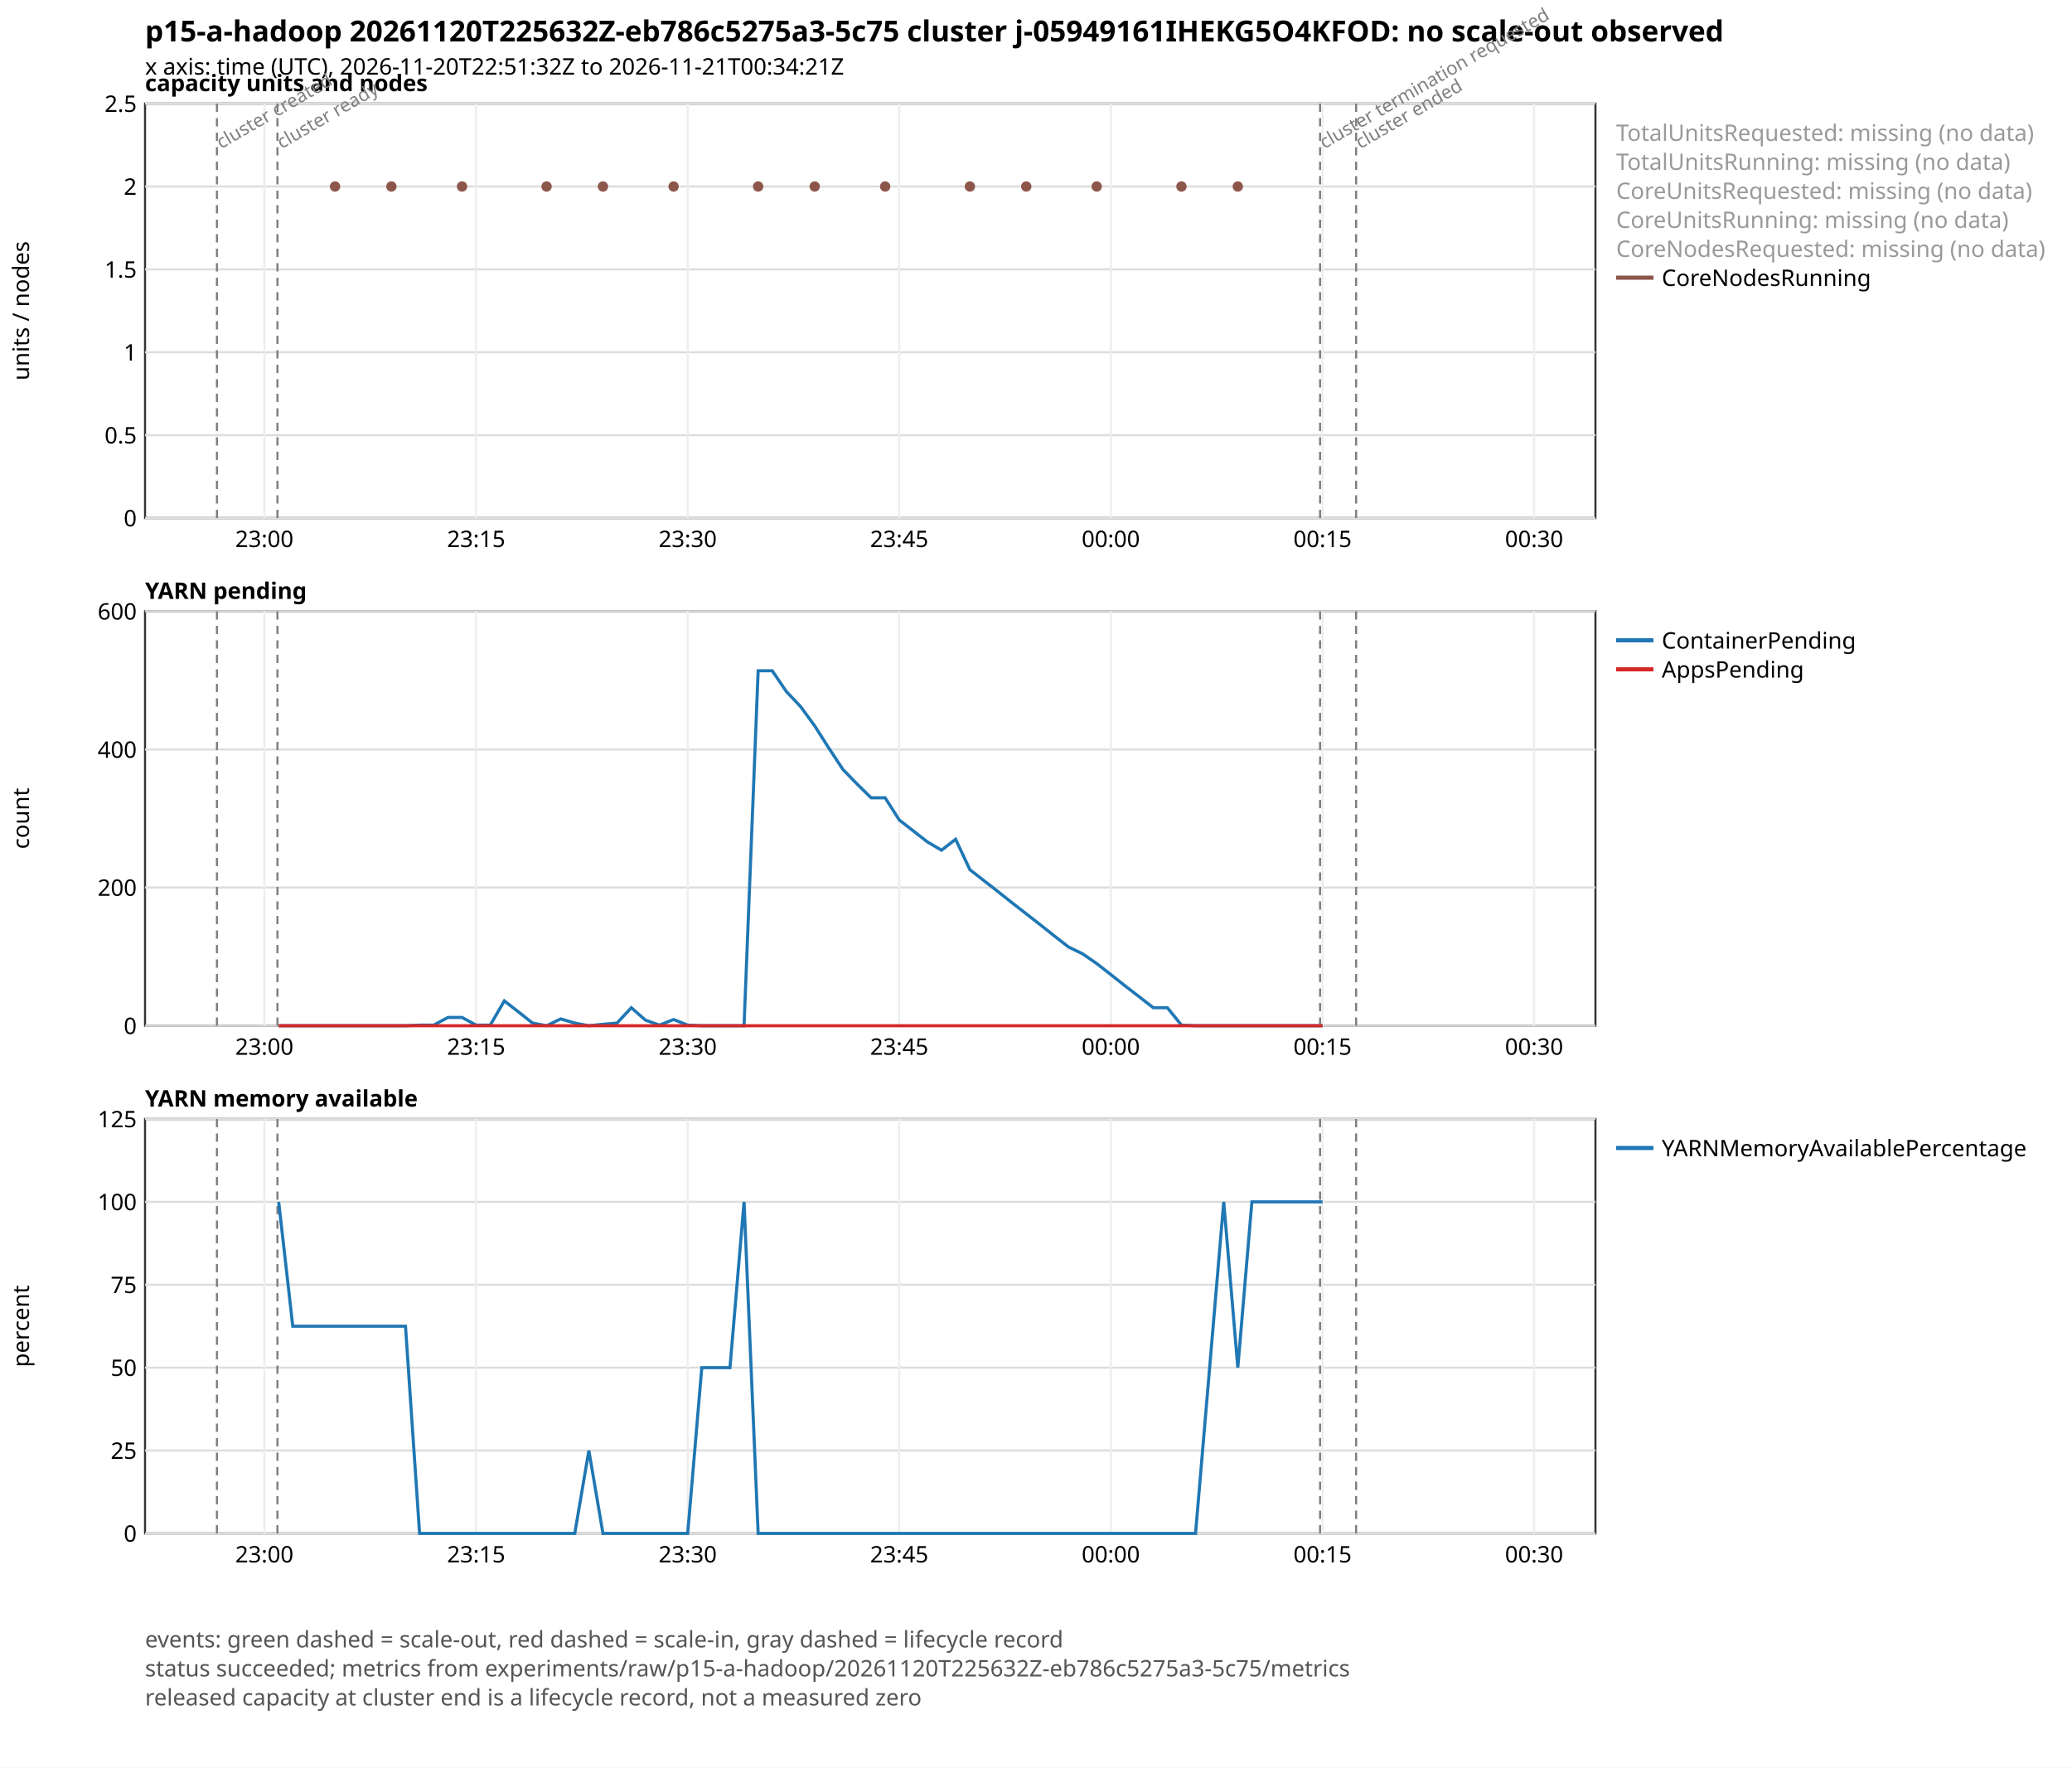
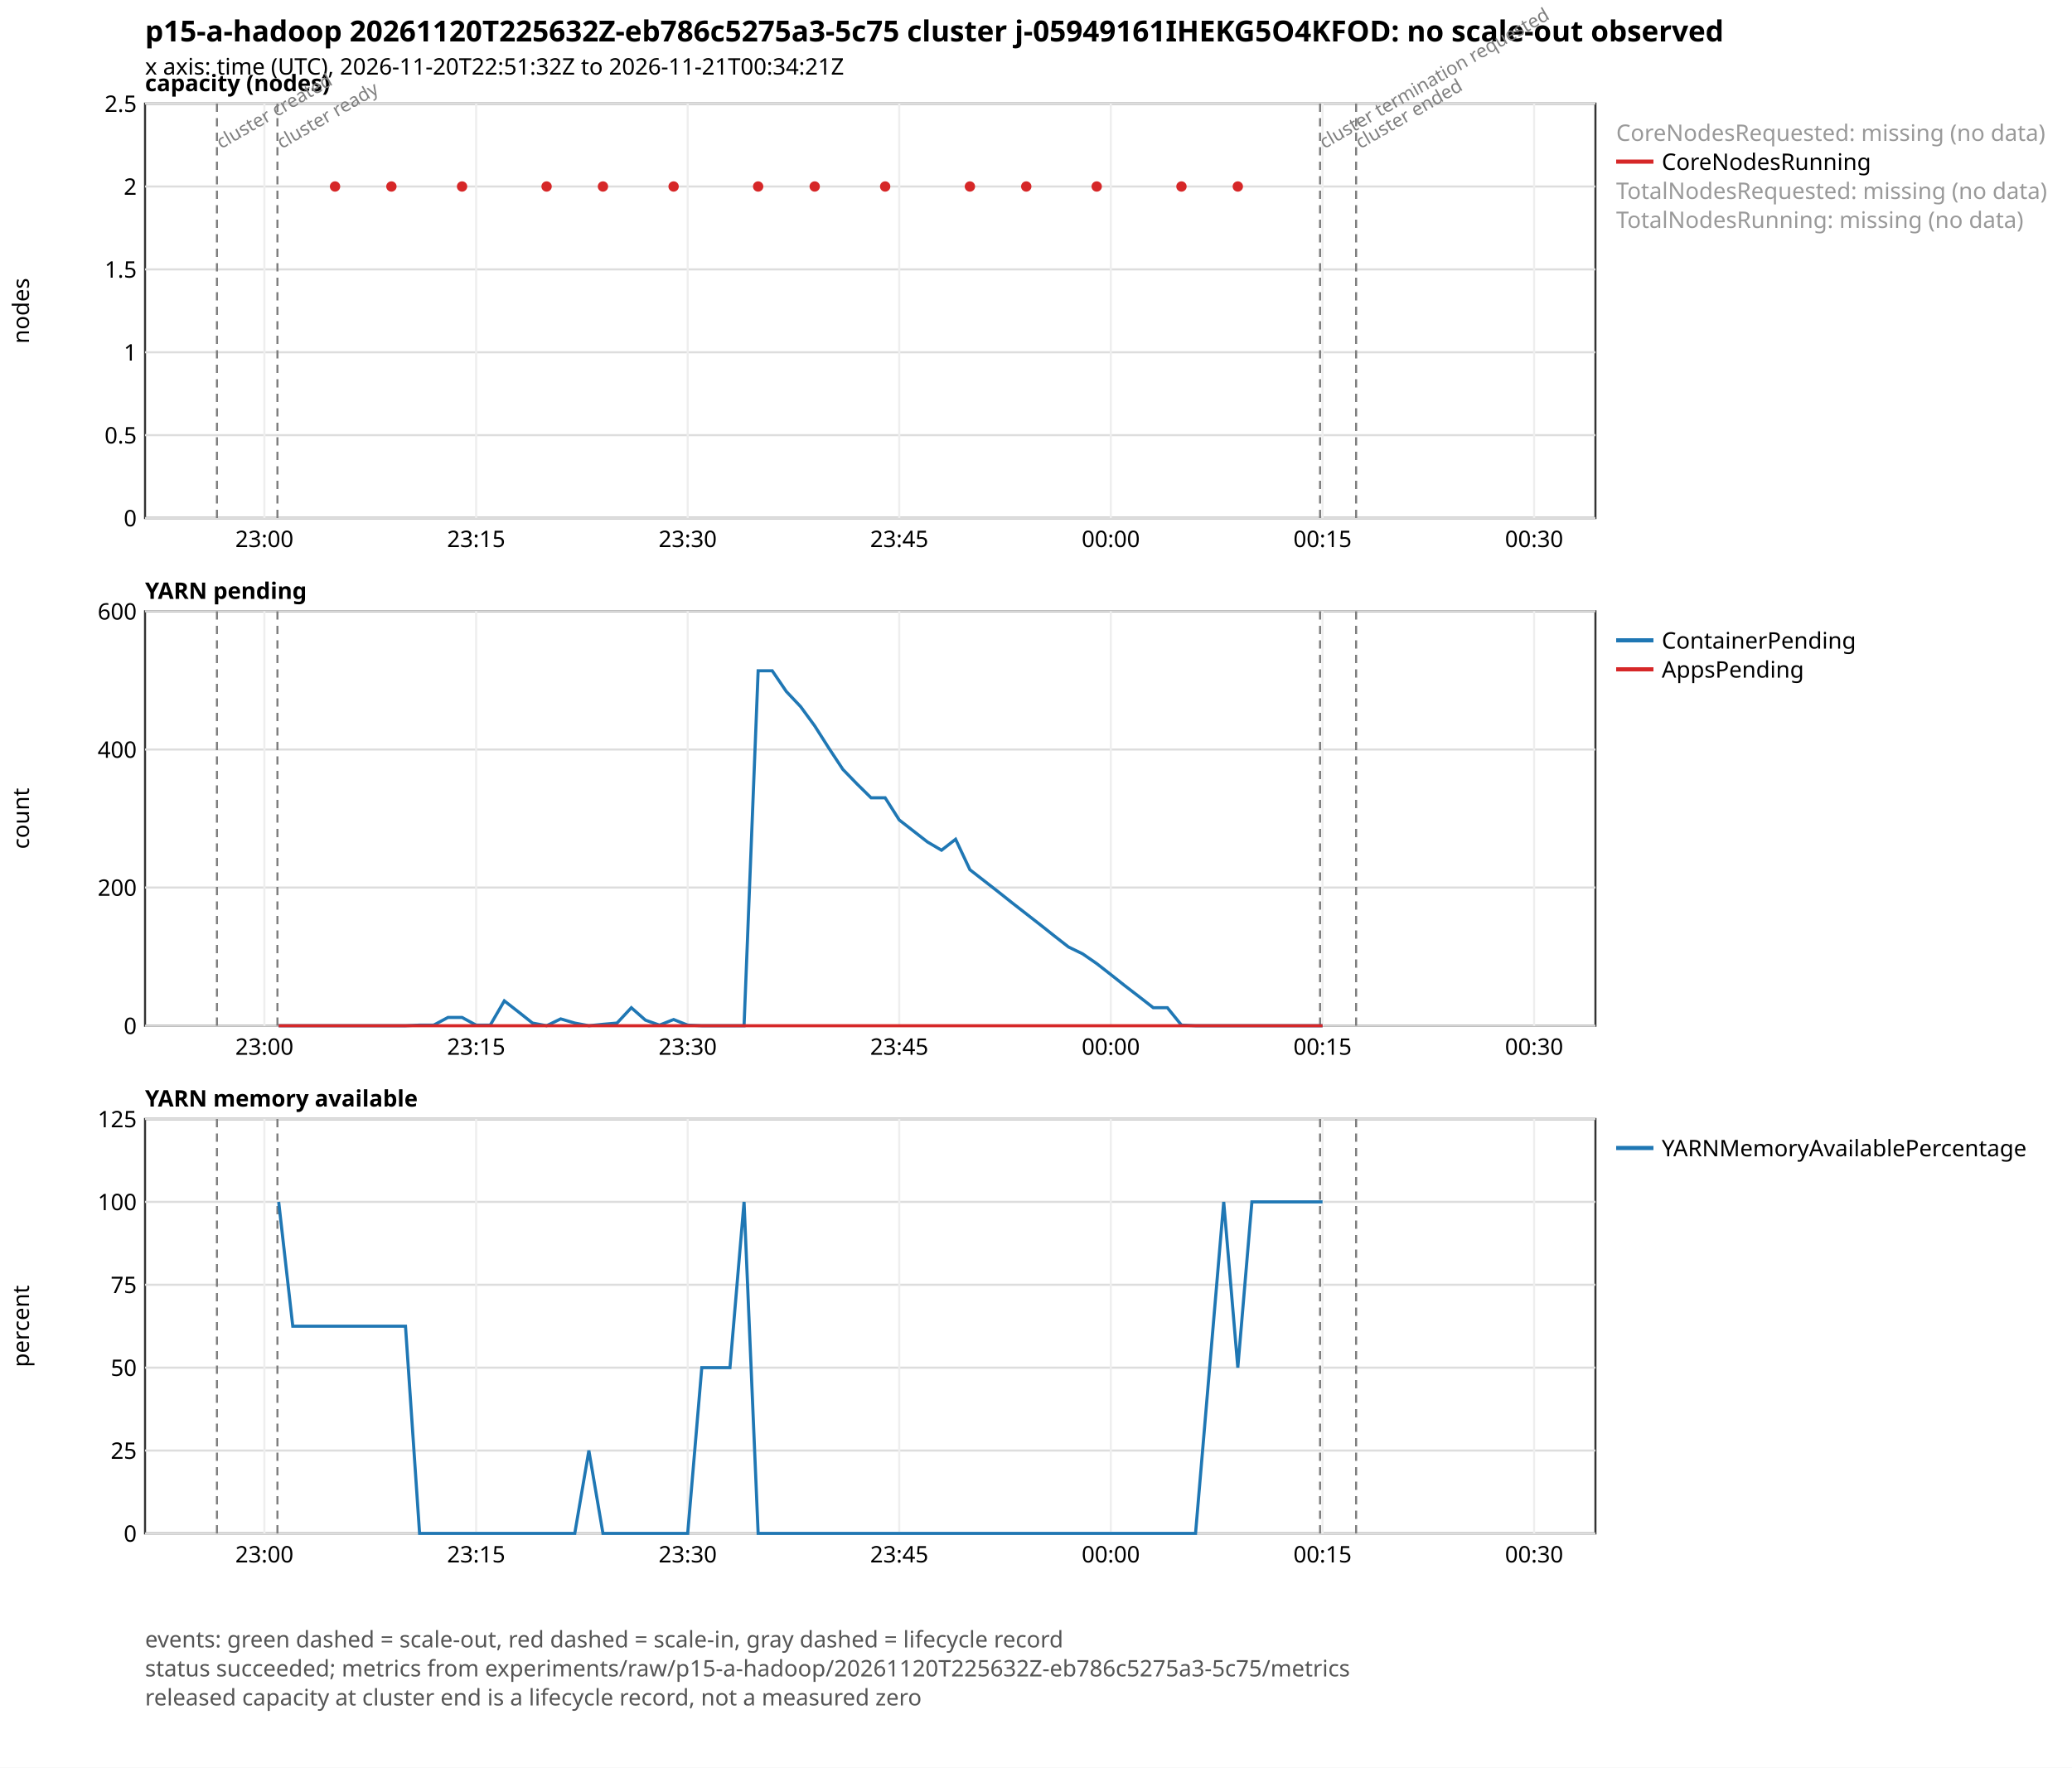
<svg xmlns="http://www.w3.org/2000/svg" width="1000" height="853" font-family="sans-serif" font-size="11">
  <rect x="0" y="0" width="1000" height="853" fill="white" />
  <text x="70" y="20" font-size="14" font-weight="bold">p15-a-hadoop 20261120T225632Z-eb786c5275a3-5c75 cluster j-05949161IHEKG5O4KFOD: no scale-out observed</text>
  <text x="70" y="36">x axis: time (UTC), 2026-11-20T22:51:32Z to 2026-11-21T00:34:21Z</text>
-   <text x="70" y="44" font-weight="bold">capacity units and nodes</text>
+   <text x="70" y="44" font-weight="bold">capacity (nodes)</text>
  <rect x="70" y="50" width="700" height="200" fill="none" stroke="#333" />
  <line x1="70" y1="250.0" x2="770" y2="250.0" stroke="#ddd" />
  <text x="66" y="254.0" text-anchor="end">0</text>
  <line x1="70" y1="210.0" x2="770" y2="210.0" stroke="#ddd" />
  <text x="66" y="214.0" text-anchor="end">0.5</text>
  <line x1="70" y1="170.0" x2="770" y2="170.0" stroke="#ddd" />
  <text x="66" y="174.0" text-anchor="end">1</text>
  <line x1="70" y1="130.0" x2="770" y2="130.0" stroke="#ddd" />
  <text x="66" y="134.0" text-anchor="end">1.5</text>
  <line x1="70" y1="90.0" x2="770" y2="90.0" stroke="#ddd" />
  <text x="66" y="94.0" text-anchor="end">2</text>
  <line x1="70" y1="50.0" x2="770" y2="50.0" stroke="#ddd" />
  <text x="66" y="54.0" text-anchor="end">2.5</text>
-   <text x="14" y="150" transform="rotate(-90 14 150)" text-anchor="middle">units / nodes</text>
+   <text x="14" y="150" transform="rotate(-90 14 150)" text-anchor="middle">nodes</text>
  <line x1="127.6" y1="50" x2="127.6" y2="250" stroke="#eee" />
  <text x="127.6" y="264" text-anchor="middle">23:00</text>
  <line x1="229.8" y1="50" x2="229.8" y2="250" stroke="#eee" />
  <text x="229.8" y="264" text-anchor="middle">23:15</text>
  <line x1="331.9" y1="50" x2="331.9" y2="250" stroke="#eee" />
  <text x="331.9" y="264" text-anchor="middle">23:30</text>
  <line x1="434.0" y1="50" x2="434.0" y2="250" stroke="#eee" />
  <text x="434.0" y="264" text-anchor="middle">23:45</text>
  <line x1="536.1" y1="50" x2="536.1" y2="250" stroke="#eee" />
  <text x="536.1" y="264" text-anchor="middle">00:00</text>
  <line x1="638.3" y1="50" x2="638.3" y2="250" stroke="#eee" />
  <text x="638.3" y="264" text-anchor="middle">00:15</text>
  <line x1="740.4" y1="50" x2="740.4" y2="250" stroke="#eee" />
  <text x="740.4" y="264" text-anchor="middle">00:30</text>
  <line x1="104.7" y1="50" x2="104.7" y2="250" stroke="#7f7f7f" stroke-dasharray="4,3" />
  <text x="106.7" y="72" fill="#7f7f7f" font-size="9" transform="rotate(-30 106.7 72)">cluster created</text>
  <line x1="133.9" y1="50" x2="133.9" y2="250" stroke="#7f7f7f" stroke-dasharray="4,3" />
  <text x="135.9" y="72" fill="#7f7f7f" font-size="9" transform="rotate(-30 135.9 72)">cluster ready</text>
  <line x1="637.1" y1="50" x2="637.1" y2="250" stroke="#7f7f7f" stroke-dasharray="4,3" />
  <text x="639.1" y="72" fill="#7f7f7f" font-size="9" transform="rotate(-30 639.1 72)">cluster termination requested</text>
  <line x1="654.5" y1="50" x2="654.5" y2="250" stroke="#7f7f7f" stroke-dasharray="4,3" />
  <text x="656.5" y="72" fill="#7f7f7f" font-size="9" transform="rotate(-30 656.5 72)">cluster ended</text>
-   <text x="780" y="68" fill="#999">TotalUnitsRequested: missing (no data)</text>
-   <text x="780" y="82" fill="#999">TotalUnitsRunning: missing (no data)</text>
-   <text x="780" y="96" fill="#999">CoreUnitsRequested: missing (no data)</text>
-   <text x="780" y="110" fill="#999">CoreUnitsRunning: missing (no data)</text>
-   <text x="780" y="124" fill="#999">CoreNodesRequested: missing (no data)</text>
-   <line x1="780" y1="134" x2="798" y2="134" stroke="#8c564b" stroke-width="2" />
-   <text x="802" y="138">CoreNodesRunning</text>
-   <circle cx="161.7" cy="90.0" r="2.5" fill="#8c564b" />
-   <circle cx="188.9" cy="90.0" r="2.5" fill="#8c564b" />
-   <circle cx="223.0" cy="90.0" r="2.5" fill="#8c564b" />
-   <circle cx="263.8" cy="90.0" r="2.5" fill="#8c564b" />
-   <circle cx="291.0" cy="90.0" r="2.5" fill="#8c564b" />
-   <circle cx="325.1" cy="90.0" r="2.5" fill="#8c564b" />
-   <circle cx="365.9" cy="90.0" r="2.5" fill="#8c564b" />
-   <circle cx="393.2" cy="90.0" r="2.5" fill="#8c564b" />
-   <circle cx="427.2" cy="90.0" r="2.5" fill="#8c564b" />
-   <circle cx="468.1" cy="90.0" r="2.5" fill="#8c564b" />
-   <circle cx="495.3" cy="90.0" r="2.5" fill="#8c564b" />
-   <circle cx="529.3" cy="90.0" r="2.5" fill="#8c564b" />
-   <circle cx="570.2" cy="90.0" r="2.5" fill="#8c564b" />
-   <circle cx="597.4" cy="90.0" r="2.5" fill="#8c564b" />
+   <text x="780" y="68" fill="#999">CoreNodesRequested: missing (no data)</text>
+   <line x1="780" y1="78" x2="798" y2="78" stroke="#d62728" stroke-width="2" />
+   <text x="802" y="82">CoreNodesRunning</text>
+   <circle cx="161.7" cy="90.0" r="2.5" fill="#d62728" />
+   <circle cx="188.9" cy="90.0" r="2.5" fill="#d62728" />
+   <circle cx="223.0" cy="90.0" r="2.5" fill="#d62728" />
+   <circle cx="263.8" cy="90.0" r="2.5" fill="#d62728" />
+   <circle cx="291.0" cy="90.0" r="2.5" fill="#d62728" />
+   <circle cx="325.1" cy="90.0" r="2.5" fill="#d62728" />
+   <circle cx="365.9" cy="90.0" r="2.5" fill="#d62728" />
+   <circle cx="393.2" cy="90.0" r="2.5" fill="#d62728" />
+   <circle cx="427.2" cy="90.0" r="2.5" fill="#d62728" />
+   <circle cx="468.1" cy="90.0" r="2.5" fill="#d62728" />
+   <circle cx="495.3" cy="90.0" r="2.5" fill="#d62728" />
+   <circle cx="529.3" cy="90.0" r="2.5" fill="#d62728" />
+   <circle cx="570.2" cy="90.0" r="2.5" fill="#d62728" />
+   <circle cx="597.4" cy="90.0" r="2.5" fill="#d62728" />
+   <text x="780" y="96" fill="#999">TotalNodesRequested: missing (no data)</text>
+   <text x="780" y="110" fill="#999">TotalNodesRunning: missing (no data)</text>
  <text x="70" y="289" font-weight="bold">YARN pending</text>
  <rect x="70" y="295" width="700" height="200" fill="none" stroke="#333" />
  <line x1="70" y1="495.0" x2="770" y2="495.0" stroke="#ddd" />
  <text x="66" y="499.0" text-anchor="end">0</text>
  <line x1="70" y1="428.3" x2="770" y2="428.3" stroke="#ddd" />
  <text x="66" y="432.3" text-anchor="end">200</text>
  <line x1="70" y1="361.7" x2="770" y2="361.7" stroke="#ddd" />
  <text x="66" y="365.7" text-anchor="end">400</text>
  <line x1="70" y1="295.0" x2="770" y2="295.0" stroke="#ddd" />
  <text x="66" y="299.0" text-anchor="end">600</text>
  <text x="14" y="395" transform="rotate(-90 14 395)" text-anchor="middle">count</text>
  <line x1="127.6" y1="295" x2="127.6" y2="495" stroke="#eee" />
  <text x="127.6" y="509" text-anchor="middle">23:00</text>
  <line x1="229.8" y1="295" x2="229.8" y2="495" stroke="#eee" />
  <text x="229.8" y="509" text-anchor="middle">23:15</text>
  <line x1="331.9" y1="295" x2="331.9" y2="495" stroke="#eee" />
  <text x="331.9" y="509" text-anchor="middle">23:30</text>
  <line x1="434.0" y1="295" x2="434.0" y2="495" stroke="#eee" />
  <text x="434.0" y="509" text-anchor="middle">23:45</text>
  <line x1="536.1" y1="295" x2="536.1" y2="495" stroke="#eee" />
  <text x="536.1" y="509" text-anchor="middle">00:00</text>
  <line x1="638.3" y1="295" x2="638.3" y2="495" stroke="#eee" />
  <text x="638.3" y="509" text-anchor="middle">00:15</text>
  <line x1="740.4" y1="295" x2="740.4" y2="495" stroke="#eee" />
  <text x="740.4" y="509" text-anchor="middle">00:30</text>
  <line x1="104.7" y1="295" x2="104.7" y2="495" stroke="#7f7f7f" stroke-dasharray="4,3" />
  <line x1="133.9" y1="295" x2="133.9" y2="495" stroke="#7f7f7f" stroke-dasharray="4,3" />
  <line x1="637.1" y1="295" x2="637.1" y2="495" stroke="#7f7f7f" stroke-dasharray="4,3" />
  <line x1="654.5" y1="295" x2="654.5" y2="495" stroke="#7f7f7f" stroke-dasharray="4,3" />
  <line x1="780" y1="309" x2="798" y2="309" stroke="#1f77b4" stroke-width="2" />
  <text x="802" y="313">ContainerPending</text>
  <polyline points="134.5,495.0 141.3,495.0 148.1,495.0 154.9,495.0 161.7,495.0 168.5,495.0 175.3,495.0 182.1,495.0 188.9,495.0 195.7,495.0 202.5,494.7 209.3,494.7 216.2,491.0 223.0,491.0 229.8,494.7 236.6,494.7 243.4,483.0 250.2,488.3 257.0,493.7 263.8,495.0 270.6,491.7 277.4,493.7 284.2,495.0 291.0,494.3 297.8,493.7 304.7,486.3 311.5,492.3 318.3,494.7 325.1,492.0 331.9,494.7 338.7,495.0 345.5,495.0 352.3,495.0 359.1,495.0 365.9,323.7 372.7,323.7 379.5,333.7 386.4,341.0 393.2,350.3 400.0,361.0 406.8,371.3 413.6,378.3 420.4,385.0 427.2,385.0 434.0,395.7 440.8,401.0 447.6,406.3 454.4,410.3 461.2,405.0 468.1,419.7 474.9,425.0 481.7,430.3 488.5,435.7 495.3,441.0 502.1,446.3 508.9,451.7 515.7,457.0 522.5,460.3 529.3,465.0 536.1,470.3 542.9,475.7 549.8,481.0 556.6,486.3 563.4,486.3 570.2,494.7 577.0,495.0 583.8,495.0 590.6,495.0 597.4,495.0 604.2,495.0 611.0,495.0 617.8,495.0 624.6,495.0 631.5,495.0 638.3,495.0" fill="none" stroke="#1f77b4" stroke-width="1.5" />
  <line x1="780" y1="323" x2="798" y2="323" stroke="#d62728" stroke-width="2" />
  <text x="802" y="327">AppsPending</text>
  <polyline points="134.5,495.0 141.3,495.0 148.1,495.0 154.9,495.0 161.7,495.0 168.5,495.0 175.3,495.0 182.1,495.0 188.9,495.0 195.7,495.0 202.5,495.0 209.3,495.0 216.2,495.0 223.0,495.0 229.8,495.0 236.6,495.0 243.4,495.0 250.2,495.0 257.0,495.0 263.8,495.0 270.6,495.0 277.4,495.0 284.2,495.0 291.0,495.0 297.8,495.0 304.7,495.0 311.5,495.0 318.3,495.0 325.1,495.0 331.9,495.0 338.7,495.0 345.5,495.0 352.3,495.0 359.1,495.0 365.9,495.0 372.7,495.0 379.5,495.0 386.4,495.0 393.2,495.0 400.0,495.0 406.8,495.0 413.6,495.0 420.4,495.0 427.2,495.0 434.0,495.0 440.8,495.0 447.6,495.0 454.4,495.0 461.2,495.0 468.1,495.0 474.9,495.0 481.7,495.0 488.5,495.0 495.3,495.0 502.1,495.0 508.9,495.0 515.7,495.0 522.5,495.0 529.3,495.0 536.1,495.0 542.9,495.0 549.8,495.0 556.6,495.0 563.4,495.0 570.2,495.0 577.0,495.0 583.8,495.0 590.6,495.0 597.4,495.0 604.2,495.0 611.0,495.0 617.8,495.0 624.6,495.0 631.5,495.0 638.3,495.0" fill="none" stroke="#d62728" stroke-width="1.5" />
  <text x="70" y="534" font-weight="bold">YARN memory available</text>
  <rect x="70" y="540" width="700" height="200" fill="none" stroke="#333" />
  <line x1="70" y1="740.0" x2="770" y2="740.0" stroke="#ddd" />
  <text x="66" y="744.0" text-anchor="end">0</text>
  <line x1="70" y1="700.0" x2="770" y2="700.0" stroke="#ddd" />
  <text x="66" y="704.0" text-anchor="end">25</text>
  <line x1="70" y1="660.0" x2="770" y2="660.0" stroke="#ddd" />
  <text x="66" y="664.0" text-anchor="end">50</text>
  <line x1="70" y1="620.0" x2="770" y2="620.0" stroke="#ddd" />
  <text x="66" y="624.0" text-anchor="end">75</text>
  <line x1="70" y1="580.0" x2="770" y2="580.0" stroke="#ddd" />
  <text x="66" y="584.0" text-anchor="end">100</text>
  <line x1="70" y1="540.0" x2="770" y2="540.0" stroke="#ddd" />
  <text x="66" y="544.0" text-anchor="end">125</text>
  <text x="14" y="640" transform="rotate(-90 14 640)" text-anchor="middle">percent</text>
  <line x1="127.6" y1="540" x2="127.6" y2="740" stroke="#eee" />
  <text x="127.6" y="754" text-anchor="middle">23:00</text>
  <line x1="229.8" y1="540" x2="229.8" y2="740" stroke="#eee" />
  <text x="229.8" y="754" text-anchor="middle">23:15</text>
  <line x1="331.9" y1="540" x2="331.9" y2="740" stroke="#eee" />
  <text x="331.9" y="754" text-anchor="middle">23:30</text>
  <line x1="434.0" y1="540" x2="434.0" y2="740" stroke="#eee" />
  <text x="434.0" y="754" text-anchor="middle">23:45</text>
  <line x1="536.1" y1="540" x2="536.1" y2="740" stroke="#eee" />
  <text x="536.1" y="754" text-anchor="middle">00:00</text>
  <line x1="638.3" y1="540" x2="638.3" y2="740" stroke="#eee" />
  <text x="638.3" y="754" text-anchor="middle">00:15</text>
  <line x1="740.4" y1="540" x2="740.4" y2="740" stroke="#eee" />
  <text x="740.4" y="754" text-anchor="middle">00:30</text>
  <line x1="104.7" y1="540" x2="104.7" y2="740" stroke="#7f7f7f" stroke-dasharray="4,3" />
  <line x1="133.9" y1="540" x2="133.9" y2="740" stroke="#7f7f7f" stroke-dasharray="4,3" />
  <line x1="637.1" y1="540" x2="637.1" y2="740" stroke="#7f7f7f" stroke-dasharray="4,3" />
  <line x1="654.5" y1="540" x2="654.5" y2="740" stroke="#7f7f7f" stroke-dasharray="4,3" />
  <line x1="780" y1="554" x2="798" y2="554" stroke="#1f77b4" stroke-width="2" />
  <text x="802" y="558">YARNMemoryAvailablePercentage</text>
  <polyline points="134.5,580.0 141.3,640.0 148.1,640.0 154.9,640.0 161.7,640.0 168.5,640.0 175.3,640.0 182.1,640.0 188.9,640.0 195.7,640.0 202.5,740.0 209.3,740.0 216.2,740.0 223.0,740.0 229.8,740.0 236.6,740.0 243.4,740.0 250.2,740.0 257.0,740.0 263.8,740.0 270.6,740.0 277.4,740.0 284.2,700.0 291.0,740.0 297.8,740.0 304.7,740.0 311.5,740.0 318.3,740.0 325.1,740.0 331.9,740.0 338.7,660.0 345.5,660.0 352.3,660.0 359.1,580.0 365.9,740.0 372.7,740.0 379.5,740.0 386.4,740.0 393.2,740.0 400.0,740.0 406.8,740.0 413.6,740.0 420.4,740.0 427.2,740.0 434.0,740.0 440.8,740.0 447.6,740.0 454.4,740.0 461.2,740.0 468.1,740.0 474.9,740.0 481.7,740.0 488.5,740.0 495.3,740.0 502.1,740.0 508.9,740.0 515.7,740.0 522.5,740.0 529.3,740.0 536.1,740.0 542.9,740.0 549.8,740.0 556.6,740.0 563.4,740.0 570.2,740.0 577.0,740.0 583.8,660.0 590.6,580.0 597.4,660.0 604.2,580.0 611.0,580.0 617.8,580.0 624.6,580.0 631.5,580.0 638.3,580.0" fill="none" stroke="#1f77b4" stroke-width="1.5" />
  <text x="70" y="795" fill="#555">events: green dashed = scale-out, red dashed = scale-in, gray dashed = lifecycle record</text>
  <text x="70" y="809" fill="#555">status succeeded; metrics from experiments/raw/p15-a-hadoop/20261120T225632Z-eb786c5275a3-5c75/metrics</text>
  <text x="70" y="823" fill="#555">released capacity at cluster end is a lifecycle record, not a measured zero</text>
</svg>
